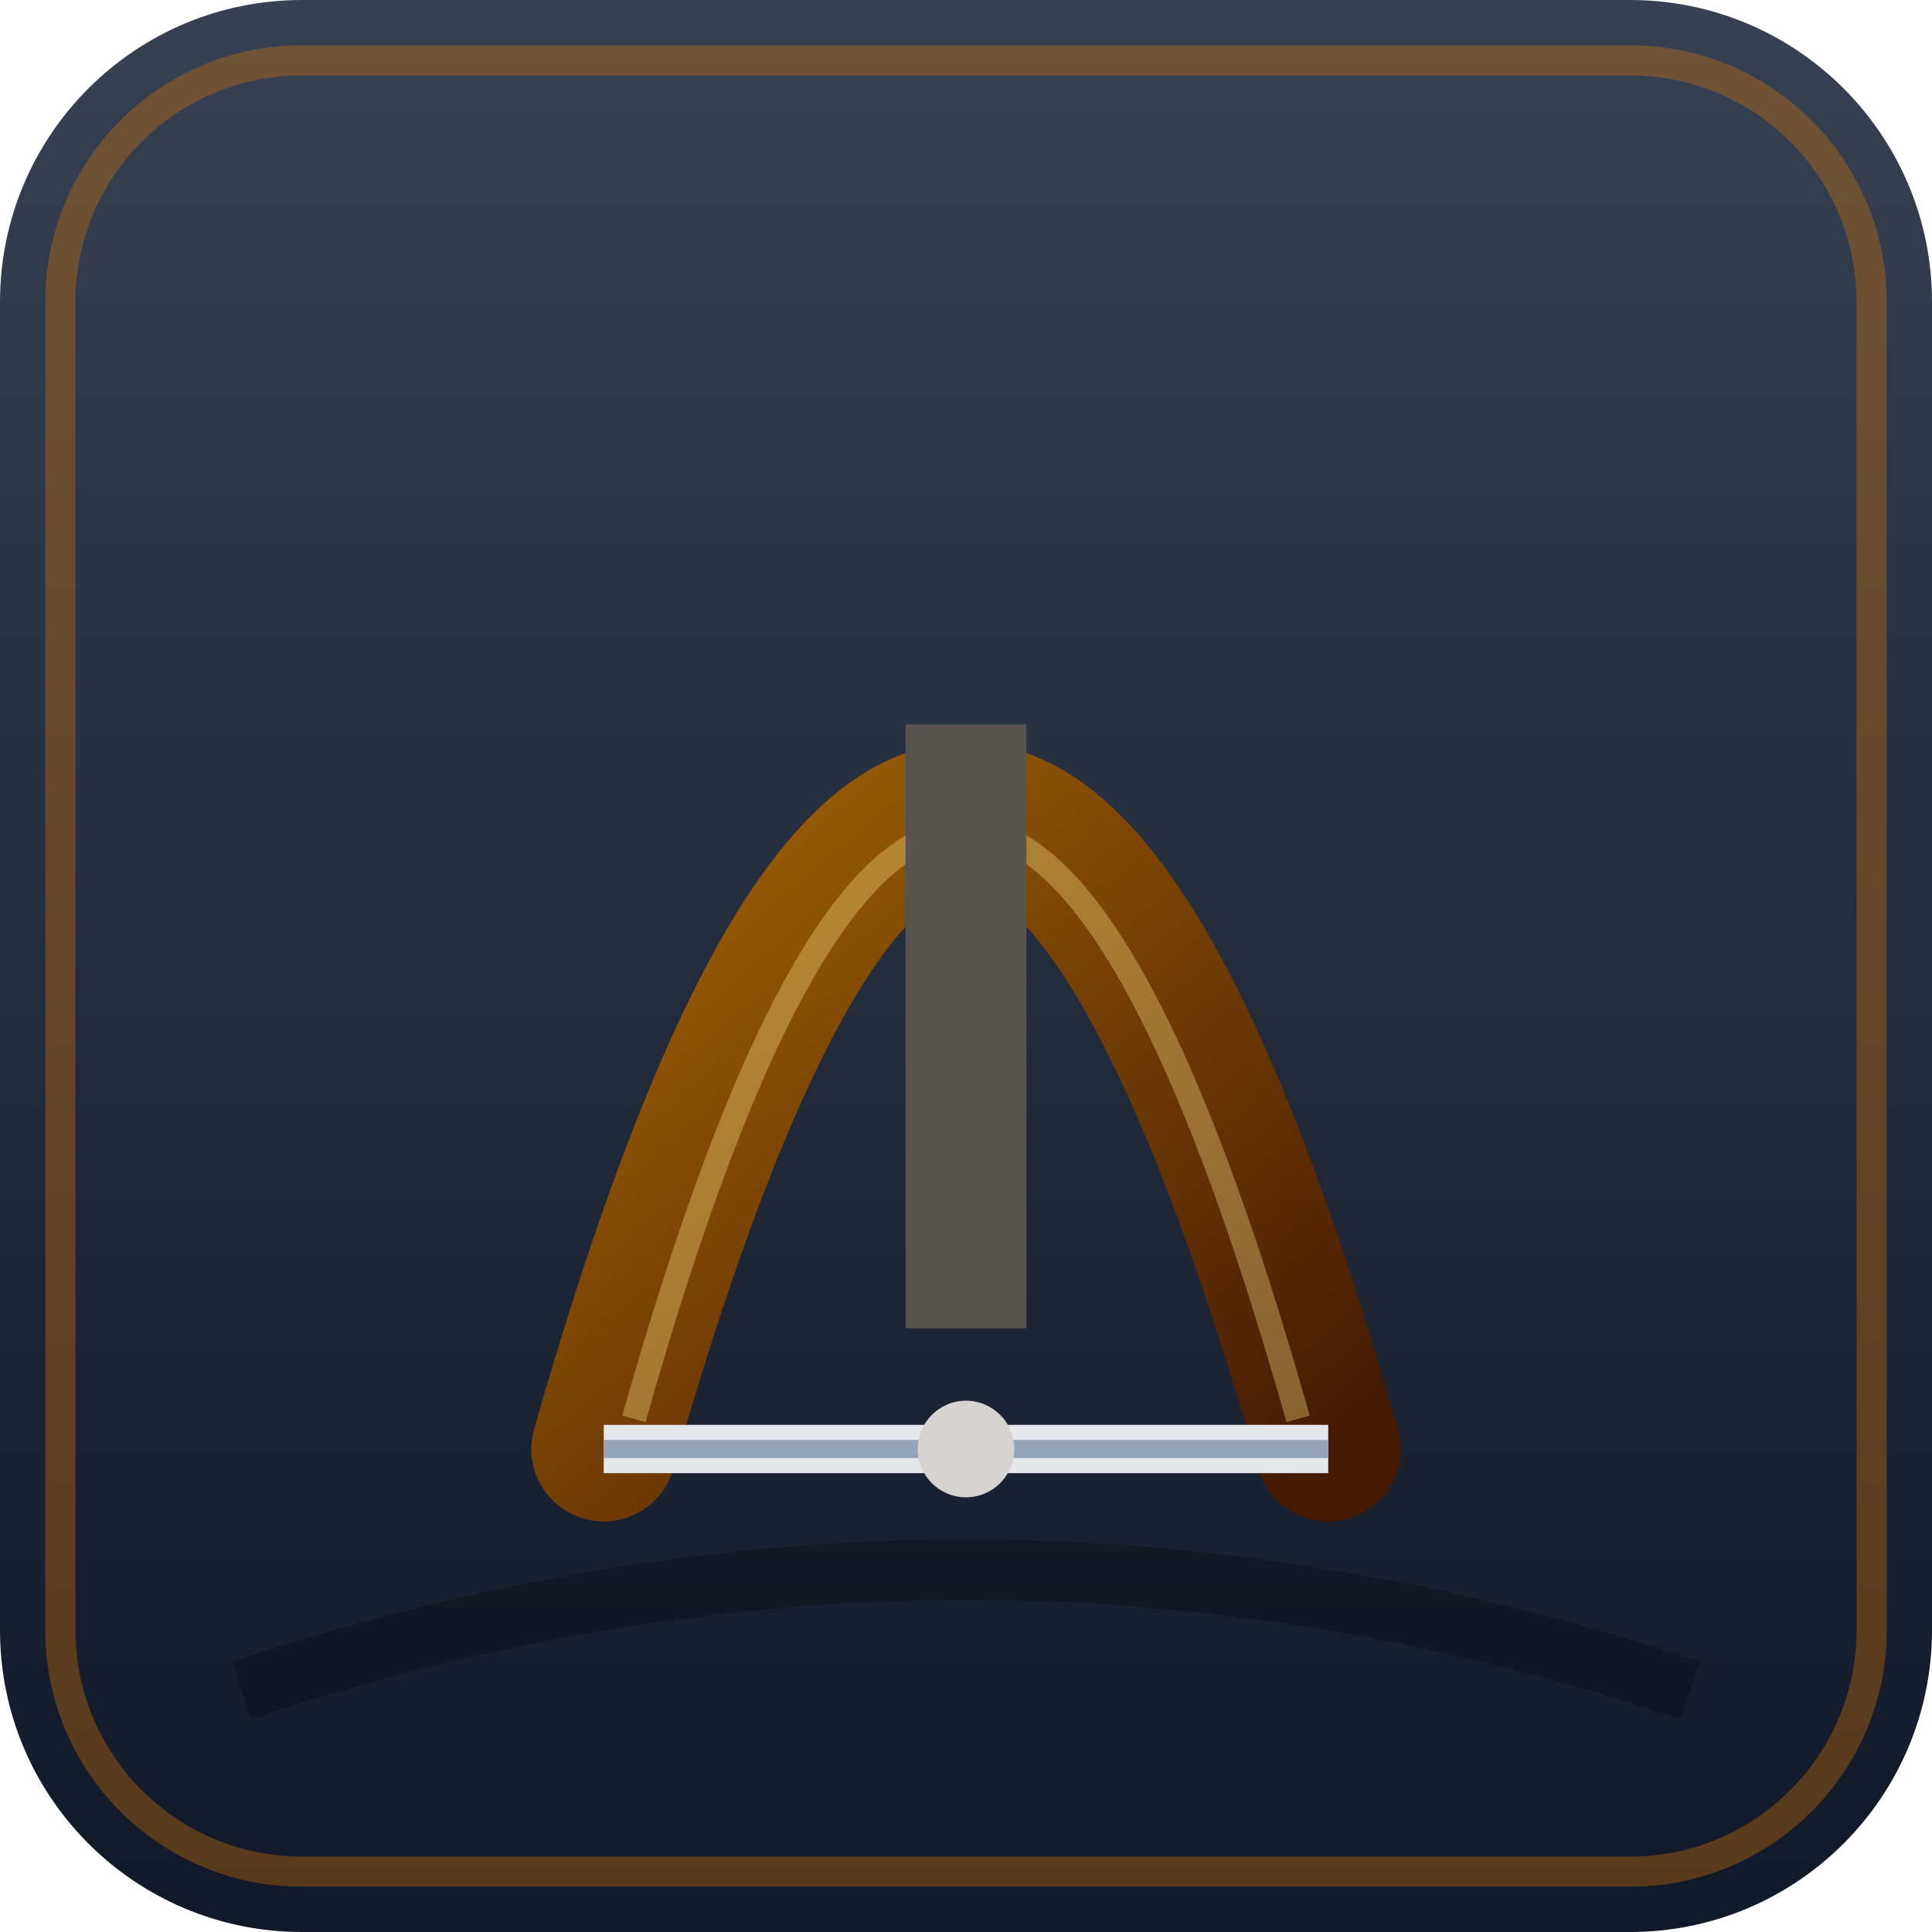
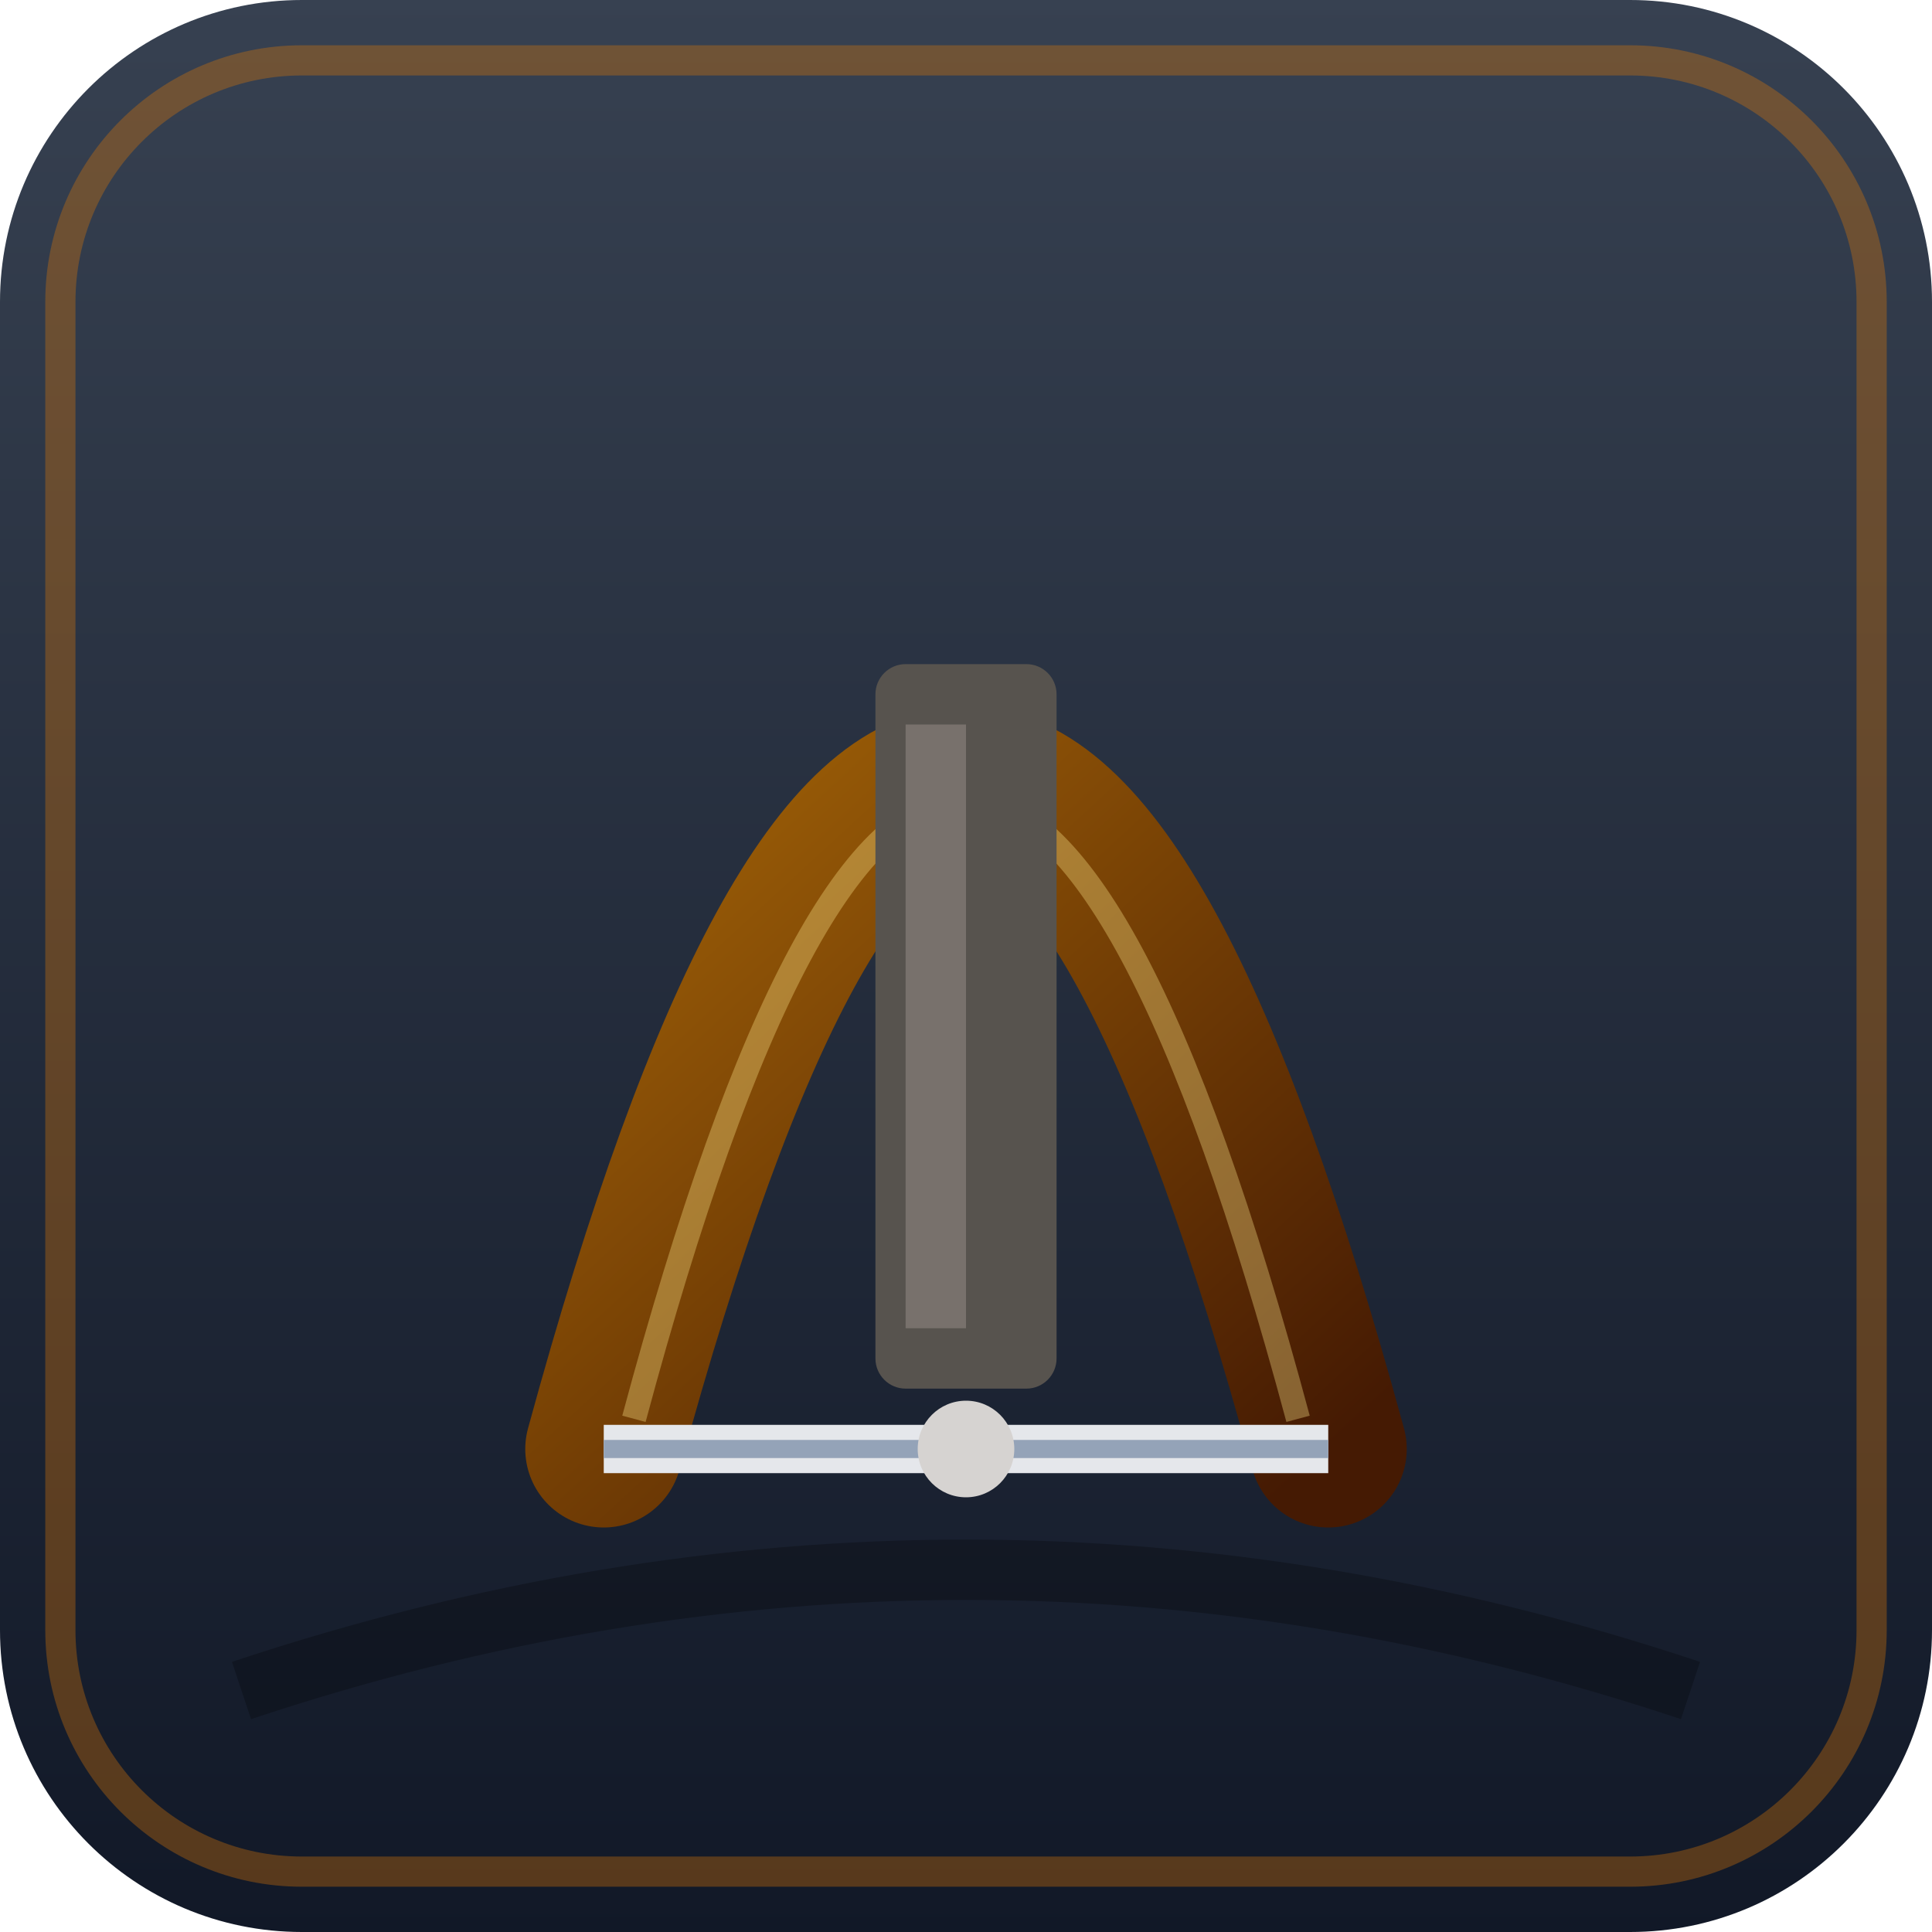
<svg xmlns="http://www.w3.org/2000/svg" viewBox="0 0 32 32" fill="none">
  <defs>
    <linearGradient id="greatbow-bg" x1="0" y1="0" x2="0" y2="1">
      <stop offset="0%" stop-color="#374151" />
      <stop offset="100%" stop-color="#111827" />
    </linearGradient>
    <linearGradient id="greatbow-steel" x1="0" y1="0" x2="1" y2="1">
      <stop offset="0%" stop-color="#f8fafc" />
      <stop offset="35%" stop-color="#cbd5e1" />
      <stop offset="70%" stop-color="#94a3b8" />
      <stop offset="100%" stop-color="#64748b" />
    </linearGradient>
    <linearGradient id="greatbow-steel-dark" x1="0" y1="0" x2="1" y2="0">
      <stop offset="0%" stop-color="#475569" />
      <stop offset="50%" stop-color="#e2e8f0" />
      <stop offset="100%" stop-color="#334155" />
    </linearGradient>
    <linearGradient id="greatbow-gold" x1="0" y1="0" x2="0" y2="1">
      <stop offset="0%" stop-color="#fde68a" />
      <stop offset="50%" stop-color="#d97706" />
      <stop offset="100%" stop-color="#92400e" />
    </linearGradient>
    <linearGradient id="greatbow-wood" x1="0" y1="0" x2="1" y2="1">
      <stop offset="0%" stop-color="#a16207" />
      <stop offset="100%" stop-color="#451a03" />
    </linearGradient>
    <linearGradient id="greatbow-leather" x1="0" y1="0" x2="0" y2="1">
      <stop offset="0%" stop-color="#78716c" />
      <stop offset="100%" stop-color="#292524" />
    </linearGradient>
+     <linearGradient id="greatbow-cloth" x1="0" y1="0" x2="0" y2="1">
+       <stop offset="0%" stop-color="#f5f5f4" />
+       <stop offset="100%" stop-color="#a8a29e" />
+     </linearGradient>
    <radialGradient id="greatbow-gem" cx="40%" cy="35%" r="65%">
      <stop offset="0%" stop-color="#e9d5ff" />
      <stop offset="45%" stop-color="#a78bfa" />
      <stop offset="100%" stop-color="#5b21b6" />
    </radialGradient>
    <filter id="greatbow-glow" x="-20%" y="-20%" width="140%" height="140%">
      <feGaussianBlur stdDeviation="0.6" result="b" />
      <feMerge>
        <feMergeNode in="b" />
        <feMergeNode in="SourceGraphic" />
      </feMerge>
    </filter>
  </defs>
  <rect width="32" height="32" rx="5" fill="url(#greatbow-bg)" />
  <rect x="1" y="1" width="30" height="30" rx="4" fill="none" stroke="#d97706" stroke-opacity="0.35" stroke-width="0.5" />
  <path d="M4 28 Q16 24 28 28" stroke="#000" stroke-opacity="0.25" stroke-width="1" fill="none" />
-   <path d="M10 24 Q16 3 22 24" stroke="url(#greatbow-wood)" stroke-width="2.4" fill="none" stroke-linecap="round" />
-   <path d="M10.5 23.5 Q16 4 21.5 23.5" stroke="#fde68a" stroke-width="0.4" fill="none" opacity="0.35" />
-   <rect x="15" y="12" width="2" height="10" fill="#57534e" />
+   <path d="M10 24 Q16 2 22 24" stroke="url(#greatbow-wood)" stroke-width="2.6" fill="none" stroke-linecap="round" />
+   <path d="M10.5 23.5 Q16 3 21.5 23.5" stroke="#fde68a" stroke-width="0.4" fill="none" opacity="0.35" />
+   <rect x="14.5" y="11" width="3" height="12" rx="0.5" fill="#57534e" />
+   <rect x="15" y="12" width="1" height="10" fill="#78716c" />
  <line x1="10" y1="24" x2="22" y2="24" stroke="#e5e7eb" stroke-width="0.8" />
  <line x1="10" y1="24" x2="22" y2="24" stroke="#94a3b8" stroke-width="0.3" />
  <circle cx="16" cy="24" r="0.8" fill="#d6d3d1" />
</svg>
